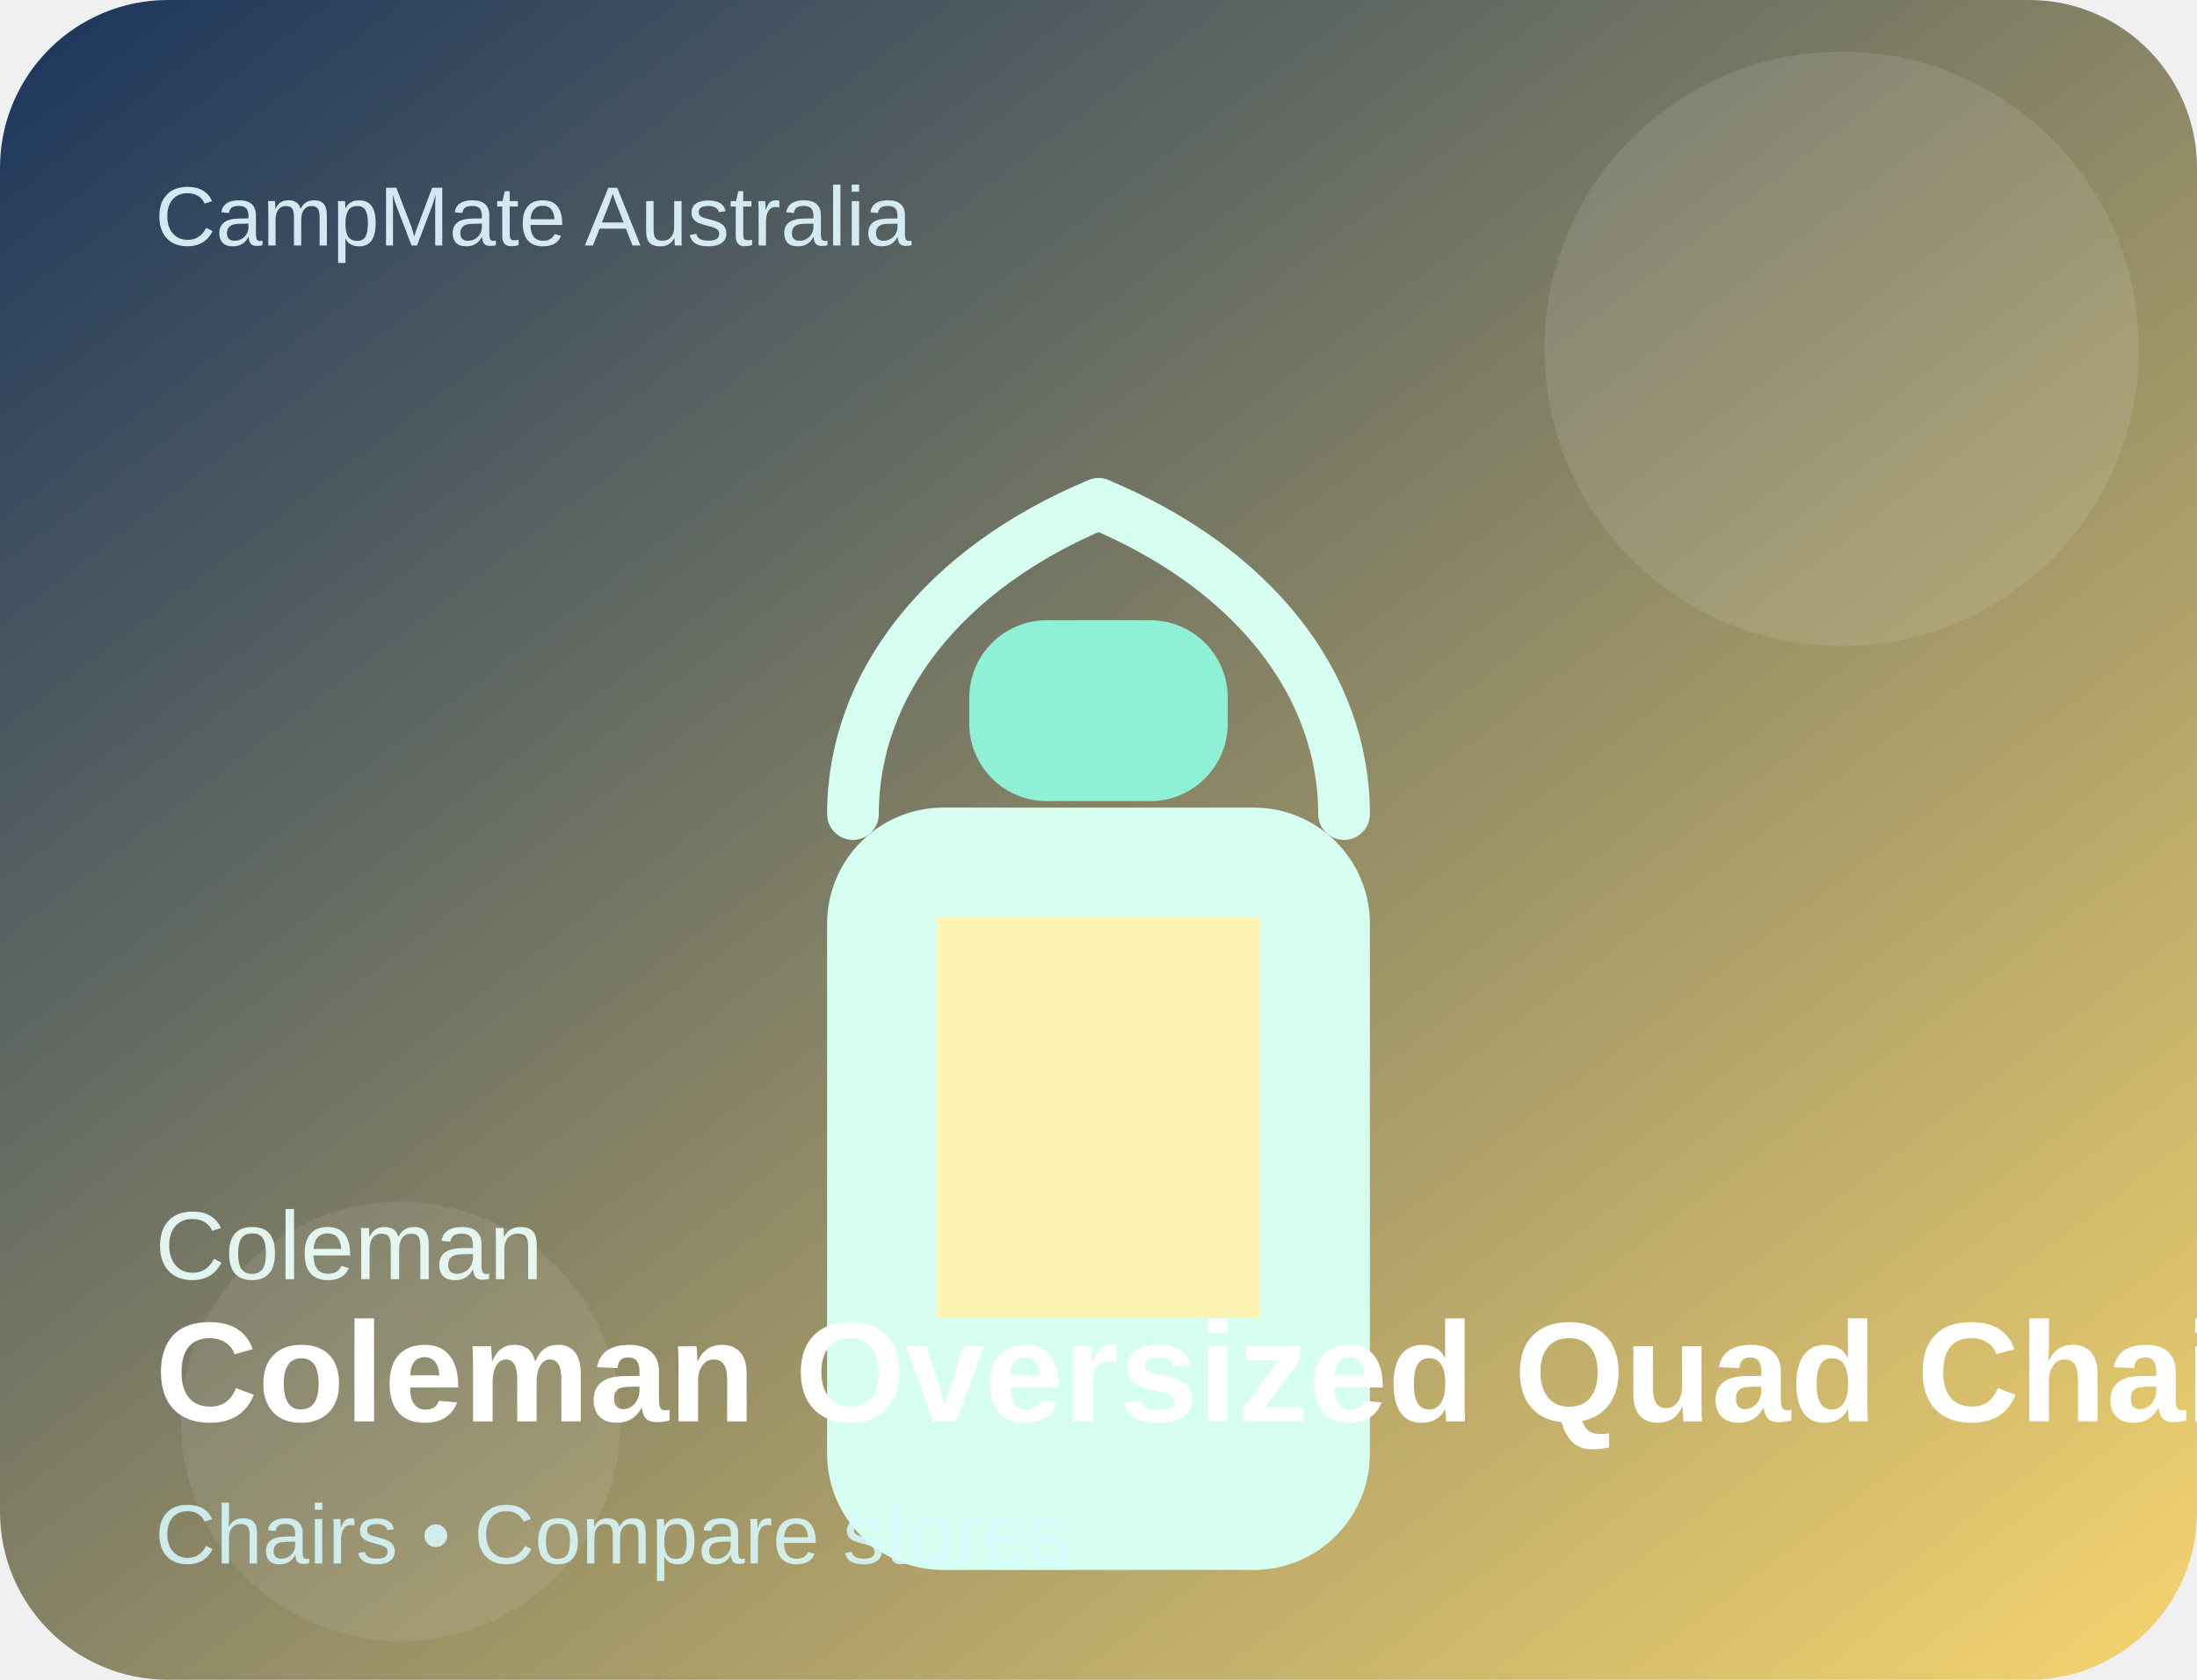
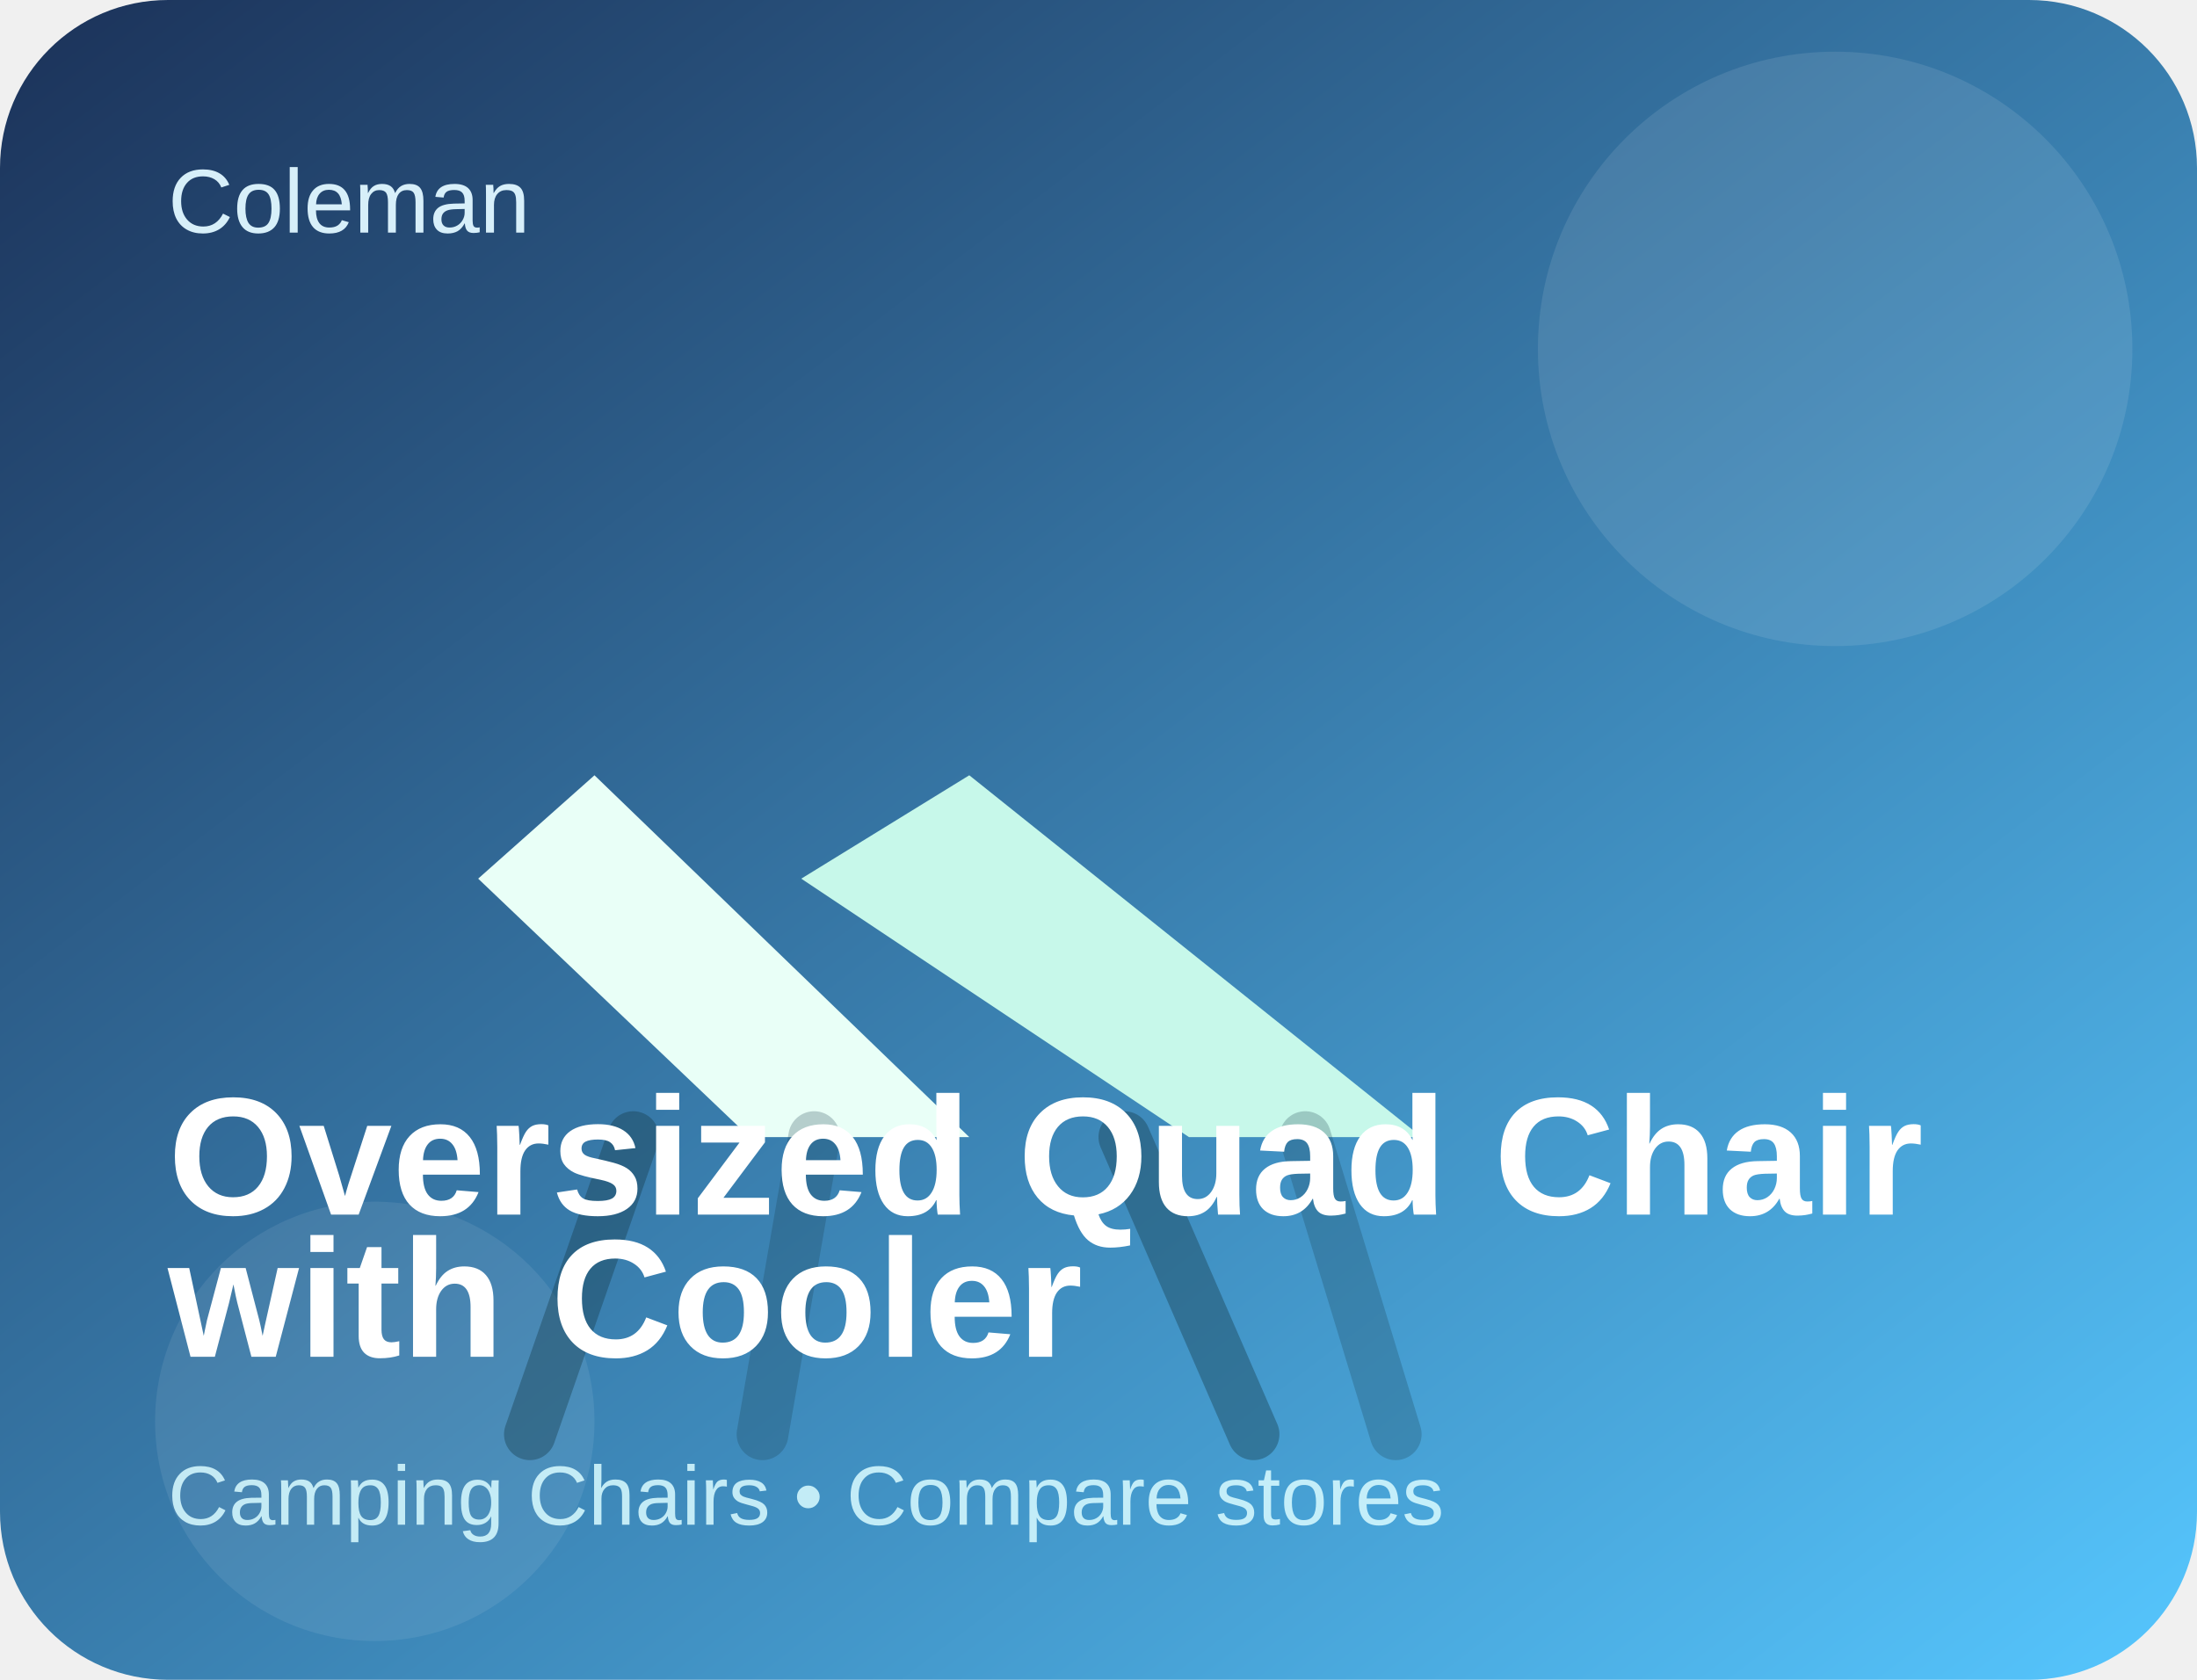
- <svg xmlns="http://www.w3.org/2000/svg" viewBox="0 0 340 260" role="img" aria-label="Coleman Oversized Quad Chair with Cooler">
+ <svg xmlns="http://www.w3.org/2000/svg" viewBox="0 0 340 260" role="img" aria-label="Oversized Quad Chair with Cooler">
  <defs>
    <linearGradient id="g" x1="0" y1="0" x2="1" y2="1">
-       <stop offset="0%" stop-color="#19345c" />
-       <stop offset="100%" stop-color="#f7d56f" />
+       <stop offset="0%" stop-color="#1b3158" />
+       <stop offset="100%" stop-color="#56c7ff" />
    </linearGradient>
  </defs>
  <rect width="340" height="260" rx="26" fill="url(#g)" />
-   <circle cx="285" cy="54" r="46" fill="#ffffff" opacity="0.10" />
-   <circle cx="62" cy="220" r="34" fill="#ffffff" opacity="0.08" />
-   <rect x="128" y="125" width="84" height="118" rx="18" fill="#d7fff1" />
-   <rect x="150" y="96" width="40" height="28" rx="12" fill="#8ef0d5" />
-   <path d="M145 142 h50 v62 h-50z" fill="#fff3b0" opacity="0.95" />
-   <path d="M170 78 c-24 10-38 28-38 48" stroke="#d7fff1" stroke-width="8" fill="none" stroke-linecap="round" />
-   <path d="M170 78 c24 10 38 28 38 48" stroke="#d7fff1" stroke-width="8" fill="none" stroke-linecap="round" />
-   <text x="24" y="38" font-family="Arial, Helvetica, sans-serif" font-size="13" fill="#dff6ff" opacity="0.92">CampMate Australia</text>
-   <text x="24" y="198" font-family="Arial, Helvetica, sans-serif" font-size="15" fill="#ecfffb" opacity="0.92">Coleman</text>
-   <text x="24" y="220" font-family="Arial, Helvetica, sans-serif" font-size="22" font-weight="700" fill="#ffffff">Coleman Oversized Quad Chair with Cooler</text>
-   <text x="24" y="242" font-family="Arial, Helvetica, sans-serif" font-size="13" fill="#d8faff" opacity="0.86">Chairs • Compare stores</text>
+   <circle cx="284" cy="54" r="46" fill="#ffffff" opacity="0.10" />
+   <circle cx="58" cy="220" r="34" fill="#ffffff" opacity="0.08" />
+   <path d="M92 120 L150 176 L116 176 L74 136 Z" fill="#e9fff7" />
+   <path d="M150 120 L220 176 L184 176 L124 136 Z" fill="#c7f8ea" />
+   <path d="M98 176 L82 222" stroke="#163b4b" stroke-width="8" stroke-linecap="round" opacity="0.4" />
+   <path d="M174 176 L194 222" stroke="#163b4b" stroke-width="8" stroke-linecap="round" opacity="0.4" />
+   <path d="M126 176 L118 222" stroke="#163b4b" stroke-width="8" stroke-linecap="round" opacity="0.25" />
+   <path d="M202 176 L216 222" stroke="#163b4b" stroke-width="8" stroke-linecap="round" opacity="0.25" />
+   <text x="26" y="36" font-family="Arial, Helvetica, sans-serif" font-size="14" fill="#dff6ff" opacity="0.96">Coleman</text>
+   <text x="26" y="188" font-family="Arial, Helvetica, sans-serif" font-size="26" font-weight="700" fill="#ffffff">Oversized Quad Chair</text>
+   <text x="26" y="210" font-family="Arial, Helvetica, sans-serif" font-size="26" font-weight="700" fill="#ffffff">with Cooler</text>
+   <text x="26" y="236" font-family="Arial, Helvetica, sans-serif" font-size="13" fill="#d8faff" opacity="0.86">Camping Chairs • Compare stores</text>
</svg>
